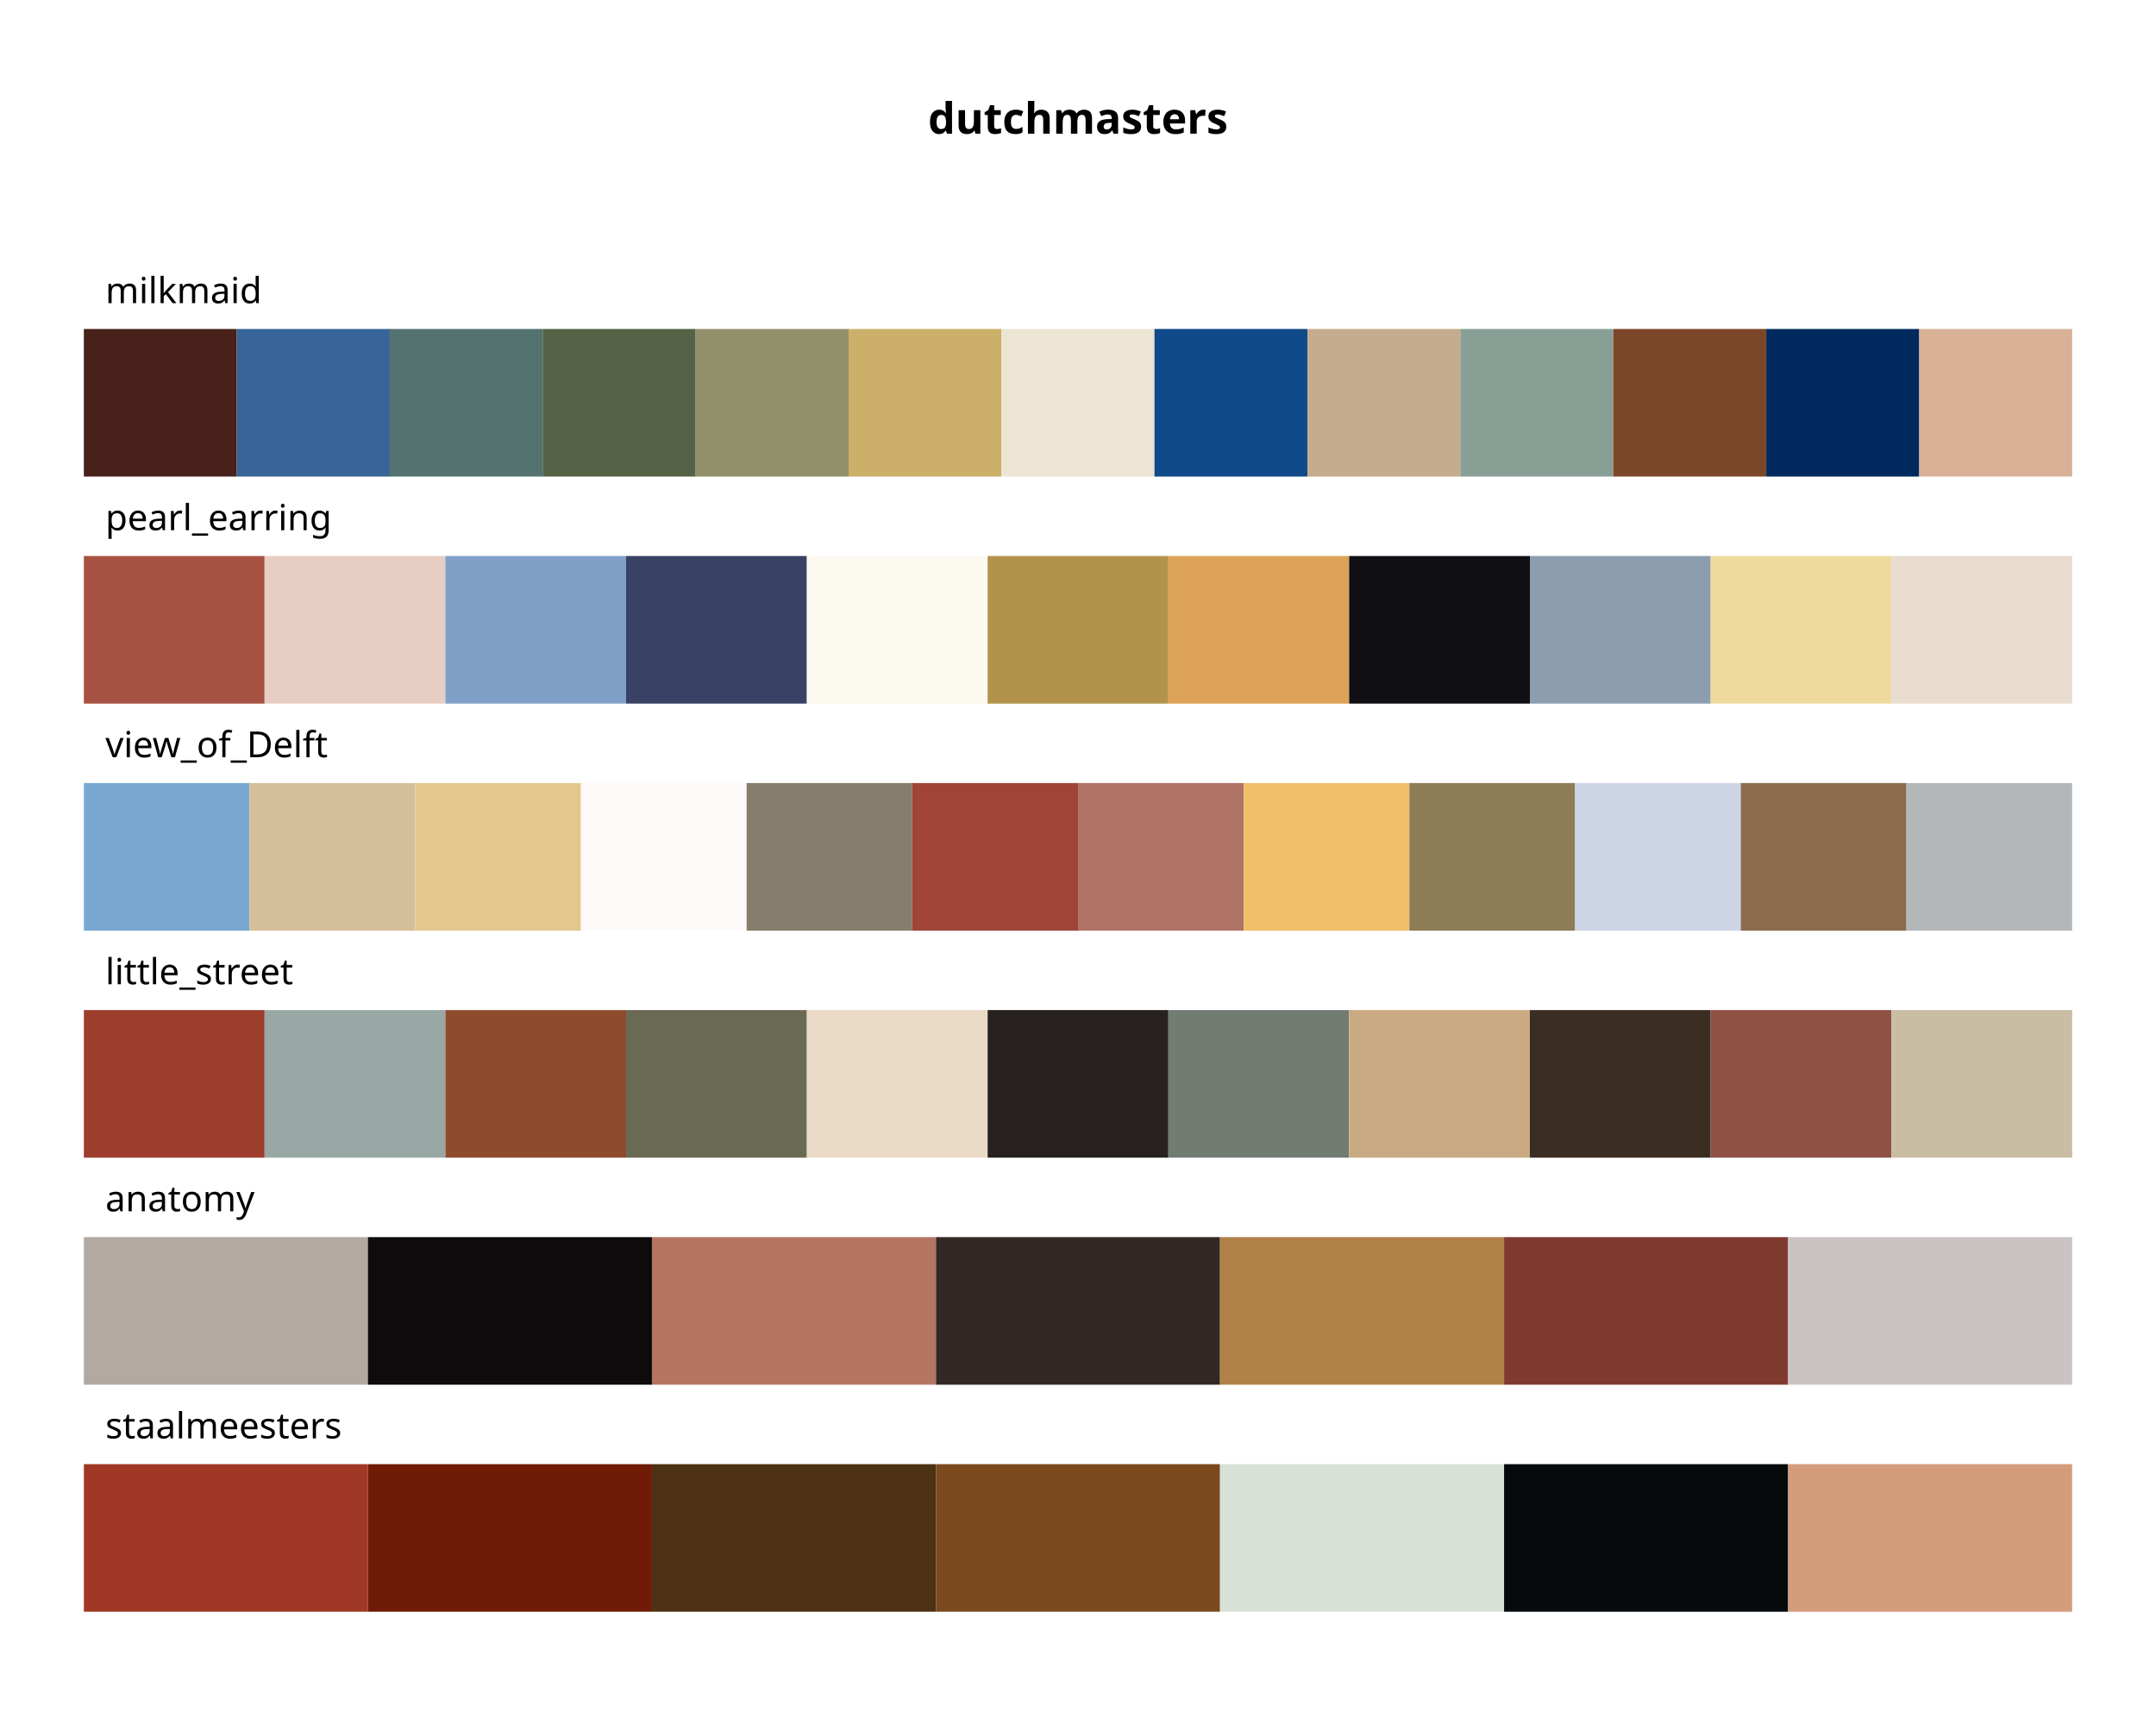
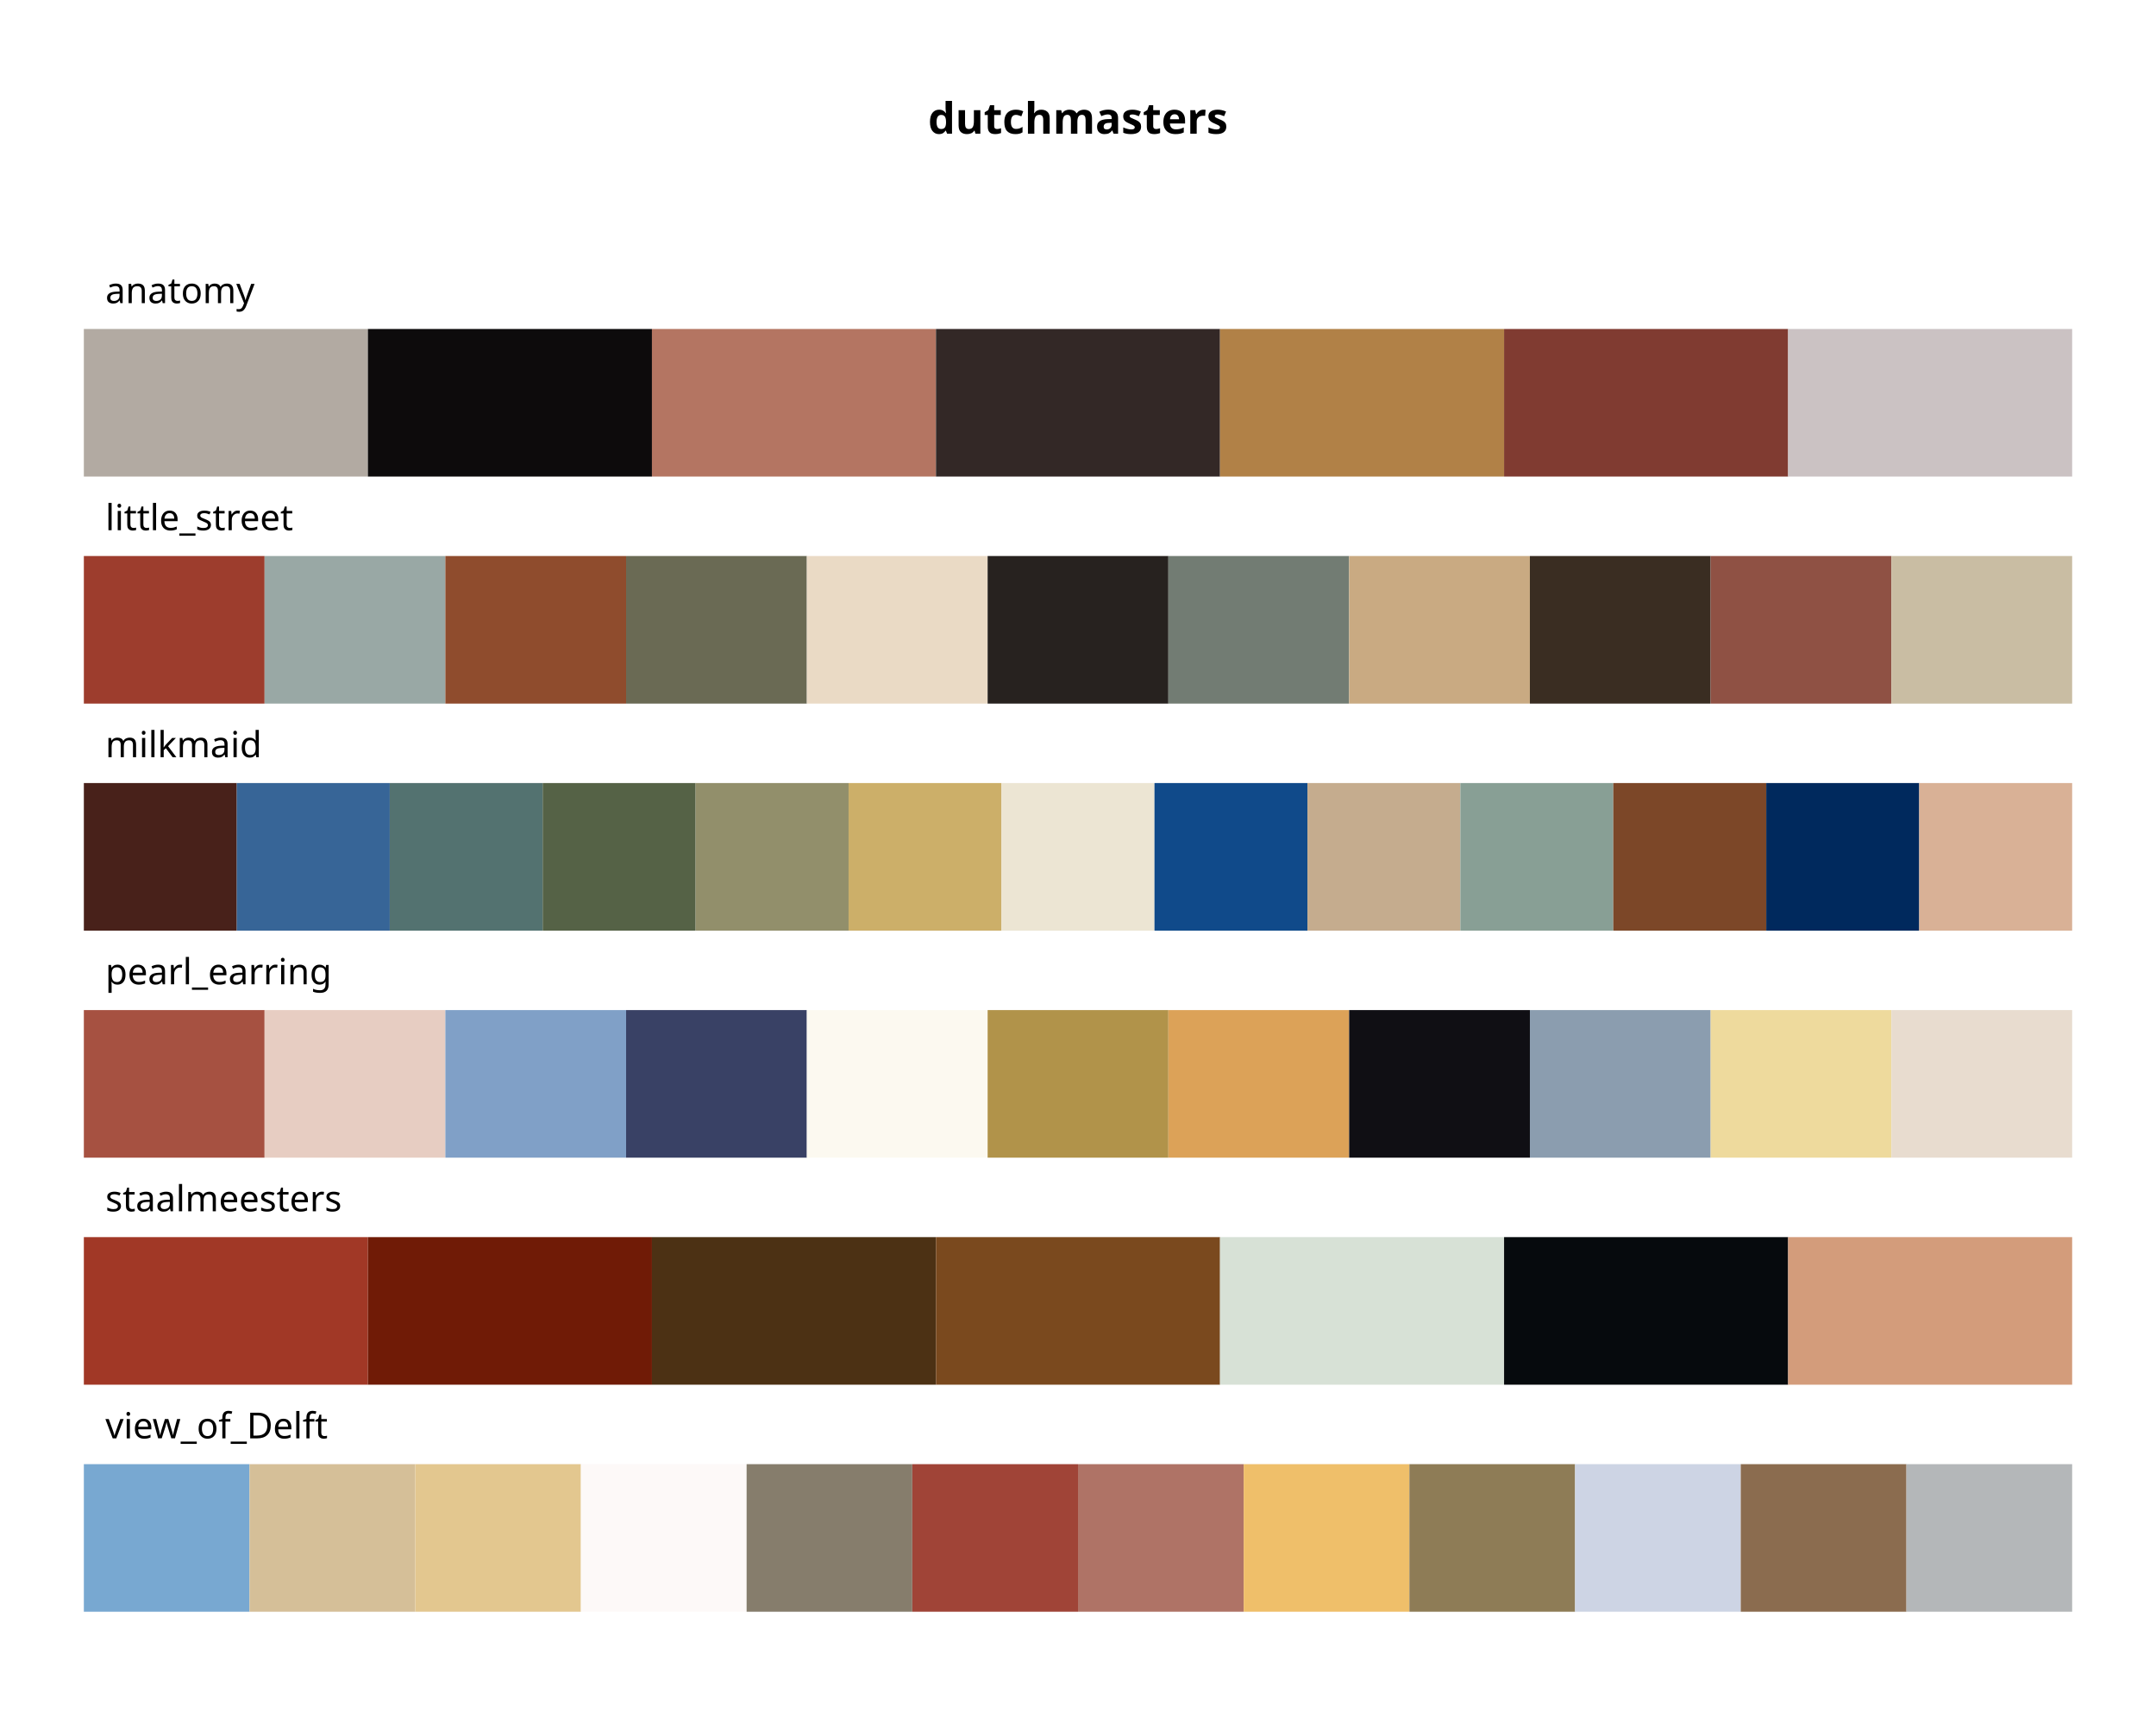
<svg xmlns="http://www.w3.org/2000/svg" class="svglite" data-engine-version="2.0" width="720.00pt" height="576.00pt" viewBox="0 0 720.00 576.00">
  <defs>
    <style type="text/css">
    .svglite line, .svglite polyline, .svglite polygon, .svglite path, .svglite rect, .svglite circle {
      fill: none;
      stroke: #000000;
      stroke-linecap: round;
      stroke-linejoin: round;
      stroke-miterlimit: 10.00;
    }
  </style>
  </defs>
  <rect width="100%" height="100%" style="stroke: none; fill: #FFFFFF;" />
  <defs>
    <clipPath id="cpMC4wMHw3MjAuMDB8MC4wMHw1NzYuMDA=">
      <rect x="0.00" y="0.00" width="720.00" height="576.00" />
    </clipPath>
  </defs>
  <g clip-path="url(#cpMC4wMHw3MjAuMDB8MC4wMHw1NzYuMDA=)">
    <text x="360.00" y="44.64" text-anchor="middle" style="font-size: 14.40px; font-weight: bold; font-family: sans;" textLength="86.46px" lengthAdjust="spacingAndGlyphs">dutchmasters</text>
  </g>
  <defs>
    <clipPath id="cpMS40NHw3MTguNTZ8MS40NHw1NzQuNTY=">
      <rect x="1.44" y="1.44" width="717.12" height="573.12" />
    </clipPath>
  </defs>
  <g clip-path="url(#cpMS40NHw3MTguNTZ8MS40NHw1NzQuNTY=)">
-     <text x="35.20" y="101.23" style="font-size: 12.00px; font-family: sans;" textLength="47.35px" lengthAdjust="spacingAndGlyphs">milkmaid</text>
-     <rect x="28.00" y="109.85" width="51.08" height="49.28" style="stroke-width: 0.75; stroke: none; fill: #48211A;" />
-     <rect x="79.08" y="109.85" width="51.08" height="49.28" style="stroke-width: 0.75; stroke: none; fill: #376597;" />
-     <rect x="130.15" y="109.85" width="51.08" height="49.28" style="stroke-width: 0.75; stroke: none; fill: #537270;" />
-     <rect x="181.23" y="109.85" width="51.08" height="49.28" style="stroke-width: 0.75; stroke: none; fill: #556246;" />
-     <rect x="232.31" y="109.85" width="51.08" height="49.28" style="stroke-width: 0.75; stroke: none; fill: #928F6B;" />
-     <rect x="283.38" y="109.85" width="51.08" height="49.28" style="stroke-width: 0.75; stroke: none; fill: #CCAF69;" />
-     <rect x="334.46" y="109.85" width="51.08" height="49.28" style="stroke-width: 0.75; stroke: none; fill: #ECE5D3;" />
-     <rect x="385.54" y="109.85" width="51.08" height="49.28" style="stroke-width: 0.75; stroke: none; fill: #104A8A;" />
-     <rect x="436.62" y="109.85" width="51.08" height="49.28" style="stroke-width: 0.75; stroke: none; fill: #C5AC8E;" />
-     <rect x="487.69" y="109.85" width="51.08" height="49.28" style="stroke-width: 0.75; stroke: none; fill: #889F95;" />
-     <rect x="538.77" y="109.85" width="51.08" height="49.28" style="stroke-width: 0.75; stroke: none; fill: #7C4728;" />
-     <rect x="589.85" y="109.85" width="51.08" height="49.28" style="stroke-width: 0.75; stroke: none; fill: #00295D;" />
-     <rect x="640.92" y="109.85" width="51.08" height="49.28" style="stroke-width: 0.75; stroke: none; fill: #D9B196;" />
-     <text x="35.20" y="177.04" style="font-size: 12.00px; font-family: sans;" textLength="70.71px" lengthAdjust="spacingAndGlyphs">pearl_earring</text>
-     <rect x="28.00" y="185.66" width="60.36" height="49.28" style="stroke-width: 0.75; stroke: none; fill: #A65141;" />
-     <rect x="88.36" y="185.66" width="60.36" height="49.28" style="stroke-width: 0.75; stroke: none; fill: #E7CDC2;" />
-     <rect x="148.73" y="185.66" width="60.36" height="49.28" style="stroke-width: 0.75; stroke: none; fill: #80A0C7;" />
-     <rect x="209.09" y="185.66" width="60.36" height="49.28" style="stroke-width: 0.75; stroke: none; fill: #394165;" />
-     <rect x="269.45" y="185.66" width="60.36" height="49.28" style="stroke-width: 0.75; stroke: none; fill: #FCF9F0;" />
-     <rect x="329.82" y="185.66" width="60.36" height="49.28" style="stroke-width: 0.75; stroke: none; fill: #B1934A;" />
-     <rect x="390.18" y="185.66" width="60.36" height="49.28" style="stroke-width: 0.75; stroke: none; fill: #DCA258;" />
-     <rect x="450.55" y="185.66" width="60.36" height="49.28" style="stroke-width: 0.75; stroke: none; fill: #100F14;" />
-     <rect x="510.91" y="185.66" width="60.36" height="49.28" style="stroke-width: 0.75; stroke: none; fill: #8B9DAF;" />
-     <rect x="571.27" y="185.66" width="60.36" height="49.28" style="stroke-width: 0.75; stroke: none; fill: #EEDA9D;" />
-     <rect x="631.64" y="185.66" width="60.36" height="49.28" style="stroke-width: 0.75; stroke: none; fill: #E8DCCF;" />
-     <text x="35.20" y="252.85" style="font-size: 12.00px; font-family: sans;" textLength="72.04px" lengthAdjust="spacingAndGlyphs">view_of_Delft</text>
-     <rect x="28.00" y="261.47" width="55.33" height="49.28" style="stroke-width: 0.75; stroke: none; fill: #78A8D1;" />
-     <rect x="83.33" y="261.47" width="55.33" height="49.28" style="stroke-width: 0.75; stroke: none; fill: #D5BF98;" />
-     <rect x="138.67" y="261.47" width="55.33" height="49.28" style="stroke-width: 0.75; stroke: none; fill: #E3C78F;" />
-     <rect x="194.00" y="261.47" width="55.33" height="49.28" style="stroke-width: 0.75; stroke: none; fill: #FDF9F8;" />
-     <rect x="249.33" y="261.47" width="55.33" height="49.28" style="stroke-width: 0.75; stroke: none; fill: #867D6C;" />
-     <rect x="304.67" y="261.47" width="55.33" height="49.28" style="stroke-width: 0.75; stroke: none; fill: #A04437;" />
-     <rect x="360.00" y="261.47" width="55.33" height="49.28" style="stroke-width: 0.75; stroke: none; fill: #AF7366;" />
-     <rect x="415.33" y="261.47" width="55.33" height="49.28" style="stroke-width: 0.75; stroke: none; fill: #EFBF6A;" />
-     <rect x="470.67" y="261.47" width="55.33" height="49.28" style="stroke-width: 0.75; stroke: none; fill: #8E7C56;" />
-     <rect x="526.00" y="261.47" width="55.33" height="49.28" style="stroke-width: 0.75; stroke: none; fill: #CDD4E4;" />
-     <rect x="581.33" y="261.47" width="55.33" height="49.28" style="stroke-width: 0.75; stroke: none; fill: #8B6C4F;" />
-     <rect x="636.67" y="261.47" width="55.33" height="49.28" style="stroke-width: 0.75; stroke: none; fill: #B4B7B9;" />
-     <text x="35.20" y="328.66" style="font-size: 12.00px; font-family: sans;" textLength="58.02px" lengthAdjust="spacingAndGlyphs">little_street</text>
-     <rect x="28.00" y="337.28" width="60.36" height="49.28" style="stroke-width: 0.75; stroke: none; fill: #9D3D2D;" />
-     <rect x="88.36" y="337.28" width="60.36" height="49.28" style="stroke-width: 0.75; stroke: none; fill: #99A8A5;" />
-     <rect x="148.73" y="337.28" width="60.36" height="49.28" style="stroke-width: 0.75; stroke: none; fill: #8F4C2D;" />
-     <rect x="209.09" y="337.28" width="60.36" height="49.28" style="stroke-width: 0.75; stroke: none; fill: #6A6A54;" />
-     <rect x="269.45" y="337.28" width="60.36" height="49.28" style="stroke-width: 0.75; stroke: none; fill: #EADAC5;" />
-     <rect x="329.82" y="337.28" width="60.36" height="49.28" style="stroke-width: 0.75; stroke: none; fill: #27221F;" />
-     <rect x="390.18" y="337.28" width="60.36" height="49.28" style="stroke-width: 0.75; stroke: none; fill: #727C73;" />
-     <rect x="450.55" y="337.28" width="60.36" height="49.28" style="stroke-width: 0.75; stroke: none; fill: #C9AA82;" />
-     <rect x="510.91" y="337.28" width="60.36" height="49.28" style="stroke-width: 0.75; stroke: none; fill: #3A2D22;" />
-     <rect x="571.27" y="337.28" width="60.36" height="49.28" style="stroke-width: 0.75; stroke: none; fill: #8F5144;" />
-     <rect x="631.64" y="337.28" width="60.36" height="49.28" style="stroke-width: 0.75; stroke: none; fill: #C9BDA3;" />
-     <text x="35.20" y="404.47" style="font-size: 12.00px; font-family: sans;" textLength="46.04px" lengthAdjust="spacingAndGlyphs">anatomy</text>
-     <rect x="28.00" y="413.09" width="94.86" height="49.28" style="stroke-width: 0.75; stroke: none; fill: #B2AAA2;" />
-     <rect x="122.86" y="413.09" width="94.86" height="49.28" style="stroke-width: 0.75; stroke: none; fill: #0D0B0C;" />
-     <rect x="217.71" y="413.09" width="94.86" height="49.28" style="stroke-width: 0.75; stroke: none; fill: #B47562;" />
-     <rect x="312.57" y="413.09" width="94.86" height="49.28" style="stroke-width: 0.75; stroke: none; fill: #332826;" />
-     <rect x="407.43" y="413.09" width="94.86" height="49.28" style="stroke-width: 0.75; stroke: none; fill: #B18147;" />
-     <rect x="502.29" y="413.09" width="94.86" height="49.28" style="stroke-width: 0.75; stroke: none; fill: #803B31;" />
-     <rect x="597.14" y="413.09" width="94.86" height="49.28" style="stroke-width: 0.75; stroke: none; fill: #CBC2C3;" />
-     <text x="35.20" y="480.28" style="font-size: 12.00px; font-family: sans;" textLength="74.71px" lengthAdjust="spacingAndGlyphs">staalmeesters</text>
-     <rect x="28.00" y="488.90" width="94.86" height="49.28" style="stroke-width: 0.75; stroke: none; fill: #A13826;" />
-     <rect x="122.86" y="488.90" width="94.86" height="49.28" style="stroke-width: 0.75; stroke: none; fill: #701B06;" />
-     <rect x="217.71" y="488.90" width="94.86" height="49.28" style="stroke-width: 0.75; stroke: none; fill: #4C3114;" />
-     <rect x="312.57" y="488.90" width="94.86" height="49.28" style="stroke-width: 0.75; stroke: none; fill: #7A491E;" />
-     <rect x="407.43" y="488.90" width="94.86" height="49.28" style="stroke-width: 0.75; stroke: none; fill: #D7E1D6;" />
-     <rect x="502.29" y="488.90" width="94.86" height="49.28" style="stroke-width: 0.75; stroke: none; fill: #060A0D;" />
-     <rect x="597.14" y="488.90" width="94.86" height="49.28" style="stroke-width: 0.75; stroke: none; fill: #D39C7B;" />
+     <text x="35.20" y="101.23" style="font-size: 12.00px; font-family: sans;" textLength="46.04px" lengthAdjust="spacingAndGlyphs">anatomy</text>
+     <rect x="28.00" y="109.85" width="94.86" height="49.28" style="stroke-width: 0.75; stroke: none; fill: #B2AAA2;" />
+     <rect x="122.86" y="109.85" width="94.86" height="49.28" style="stroke-width: 0.75; stroke: none; fill: #0D0B0C;" />
+     <rect x="217.71" y="109.85" width="94.86" height="49.28" style="stroke-width: 0.75; stroke: none; fill: #B47562;" />
+     <rect x="312.57" y="109.85" width="94.86" height="49.28" style="stroke-width: 0.75; stroke: none; fill: #332826;" />
+     <rect x="407.43" y="109.85" width="94.86" height="49.28" style="stroke-width: 0.75; stroke: none; fill: #B18147;" />
+     <rect x="502.29" y="109.85" width="94.86" height="49.28" style="stroke-width: 0.75; stroke: none; fill: #803B31;" />
+     <rect x="597.14" y="109.85" width="94.86" height="49.28" style="stroke-width: 0.75; stroke: none; fill: #CBC2C3;" />
+     <text x="35.20" y="177.04" style="font-size: 12.00px; font-family: sans;" textLength="58.02px" lengthAdjust="spacingAndGlyphs">little_street</text>
+     <rect x="28.00" y="185.66" width="60.36" height="49.28" style="stroke-width: 0.75; stroke: none; fill: #9D3D2D;" />
+     <rect x="88.36" y="185.66" width="60.36" height="49.28" style="stroke-width: 0.75; stroke: none; fill: #99A8A5;" />
+     <rect x="148.73" y="185.66" width="60.36" height="49.28" style="stroke-width: 0.75; stroke: none; fill: #8F4C2D;" />
+     <rect x="209.09" y="185.66" width="60.36" height="49.28" style="stroke-width: 0.75; stroke: none; fill: #6A6A54;" />
+     <rect x="269.45" y="185.66" width="60.36" height="49.28" style="stroke-width: 0.75; stroke: none; fill: #EADAC5;" />
+     <rect x="329.82" y="185.66" width="60.36" height="49.28" style="stroke-width: 0.75; stroke: none; fill: #27221F;" />
+     <rect x="390.18" y="185.66" width="60.36" height="49.28" style="stroke-width: 0.75; stroke: none; fill: #727C73;" />
+     <rect x="450.55" y="185.66" width="60.36" height="49.28" style="stroke-width: 0.75; stroke: none; fill: #C9AA82;" />
+     <rect x="510.91" y="185.66" width="60.36" height="49.28" style="stroke-width: 0.75; stroke: none; fill: #3A2D22;" />
+     <rect x="571.27" y="185.66" width="60.36" height="49.28" style="stroke-width: 0.75; stroke: none; fill: #8F5144;" />
+     <rect x="631.64" y="185.66" width="60.36" height="49.28" style="stroke-width: 0.75; stroke: none; fill: #C9BDA3;" />
+     <text x="35.20" y="252.85" style="font-size: 12.00px; font-family: sans;" textLength="47.35px" lengthAdjust="spacingAndGlyphs">milkmaid</text>
+     <rect x="28.00" y="261.47" width="51.08" height="49.28" style="stroke-width: 0.75; stroke: none; fill: #48211A;" />
+     <rect x="79.08" y="261.47" width="51.08" height="49.28" style="stroke-width: 0.75; stroke: none; fill: #376597;" />
+     <rect x="130.15" y="261.47" width="51.08" height="49.28" style="stroke-width: 0.75; stroke: none; fill: #537270;" />
+     <rect x="181.23" y="261.47" width="51.08" height="49.28" style="stroke-width: 0.75; stroke: none; fill: #556246;" />
+     <rect x="232.31" y="261.47" width="51.08" height="49.28" style="stroke-width: 0.75; stroke: none; fill: #928F6B;" />
+     <rect x="283.38" y="261.47" width="51.08" height="49.28" style="stroke-width: 0.75; stroke: none; fill: #CCAF69;" />
+     <rect x="334.46" y="261.47" width="51.08" height="49.28" style="stroke-width: 0.75; stroke: none; fill: #ECE5D3;" />
+     <rect x="385.54" y="261.47" width="51.08" height="49.28" style="stroke-width: 0.75; stroke: none; fill: #104A8A;" />
+     <rect x="436.62" y="261.47" width="51.08" height="49.28" style="stroke-width: 0.75; stroke: none; fill: #C5AC8E;" />
+     <rect x="487.69" y="261.47" width="51.08" height="49.28" style="stroke-width: 0.75; stroke: none; fill: #889F95;" />
+     <rect x="538.77" y="261.47" width="51.08" height="49.28" style="stroke-width: 0.75; stroke: none; fill: #7C4728;" />
+     <rect x="589.85" y="261.47" width="51.08" height="49.28" style="stroke-width: 0.75; stroke: none; fill: #00295D;" />
+     <rect x="640.92" y="261.47" width="51.08" height="49.28" style="stroke-width: 0.75; stroke: none; fill: #D9B196;" />
+     <text x="35.20" y="328.66" style="font-size: 12.00px; font-family: sans;" textLength="70.71px" lengthAdjust="spacingAndGlyphs">pearl_earring</text>
+     <rect x="28.00" y="337.28" width="60.36" height="49.28" style="stroke-width: 0.75; stroke: none; fill: #A65141;" />
+     <rect x="88.36" y="337.28" width="60.36" height="49.28" style="stroke-width: 0.75; stroke: none; fill: #E7CDC2;" />
+     <rect x="148.73" y="337.28" width="60.36" height="49.28" style="stroke-width: 0.75; stroke: none; fill: #80A0C7;" />
+     <rect x="209.09" y="337.28" width="60.36" height="49.28" style="stroke-width: 0.75; stroke: none; fill: #394165;" />
+     <rect x="269.45" y="337.28" width="60.36" height="49.28" style="stroke-width: 0.75; stroke: none; fill: #FCF9F0;" />
+     <rect x="329.82" y="337.28" width="60.36" height="49.28" style="stroke-width: 0.75; stroke: none; fill: #B1934A;" />
+     <rect x="390.18" y="337.28" width="60.36" height="49.28" style="stroke-width: 0.75; stroke: none; fill: #DCA258;" />
+     <rect x="450.55" y="337.28" width="60.36" height="49.28" style="stroke-width: 0.75; stroke: none; fill: #100F14;" />
+     <rect x="510.91" y="337.28" width="60.36" height="49.28" style="stroke-width: 0.75; stroke: none; fill: #8B9DAF;" />
+     <rect x="571.27" y="337.28" width="60.36" height="49.28" style="stroke-width: 0.75; stroke: none; fill: #EEDA9D;" />
+     <rect x="631.64" y="337.28" width="60.36" height="49.28" style="stroke-width: 0.75; stroke: none; fill: #E8DCCF;" />
+     <text x="35.20" y="404.47" style="font-size: 12.00px; font-family: sans;" textLength="74.71px" lengthAdjust="spacingAndGlyphs">staalmeesters</text>
+     <rect x="28.00" y="413.09" width="94.86" height="49.28" style="stroke-width: 0.75; stroke: none; fill: #A13826;" />
+     <rect x="122.86" y="413.09" width="94.86" height="49.28" style="stroke-width: 0.75; stroke: none; fill: #701B06;" />
+     <rect x="217.71" y="413.09" width="94.86" height="49.28" style="stroke-width: 0.75; stroke: none; fill: #4C3114;" />
+     <rect x="312.57" y="413.09" width="94.86" height="49.28" style="stroke-width: 0.75; stroke: none; fill: #7A491E;" />
+     <rect x="407.43" y="413.09" width="94.86" height="49.28" style="stroke-width: 0.75; stroke: none; fill: #D7E1D6;" />
+     <rect x="502.29" y="413.09" width="94.86" height="49.28" style="stroke-width: 0.75; stroke: none; fill: #060A0D;" />
+     <rect x="597.14" y="413.09" width="94.86" height="49.28" style="stroke-width: 0.75; stroke: none; fill: #D39C7B;" />
+     <text x="35.20" y="480.28" style="font-size: 12.00px; font-family: sans;" textLength="72.04px" lengthAdjust="spacingAndGlyphs">view_of_Delft</text>
+     <rect x="28.00" y="488.90" width="55.33" height="49.28" style="stroke-width: 0.75; stroke: none; fill: #78A8D1;" />
+     <rect x="83.33" y="488.90" width="55.33" height="49.28" style="stroke-width: 0.75; stroke: none; fill: #D5BF98;" />
+     <rect x="138.67" y="488.90" width="55.33" height="49.28" style="stroke-width: 0.75; stroke: none; fill: #E3C78F;" />
+     <rect x="194.00" y="488.90" width="55.33" height="49.28" style="stroke-width: 0.75; stroke: none; fill: #FDF9F8;" />
+     <rect x="249.33" y="488.90" width="55.33" height="49.28" style="stroke-width: 0.75; stroke: none; fill: #867D6C;" />
+     <rect x="304.67" y="488.90" width="55.33" height="49.28" style="stroke-width: 0.75; stroke: none; fill: #A04437;" />
+     <rect x="360.00" y="488.90" width="55.33" height="49.28" style="stroke-width: 0.75; stroke: none; fill: #AF7366;" />
+     <rect x="415.33" y="488.90" width="55.33" height="49.28" style="stroke-width: 0.75; stroke: none; fill: #EFBF6A;" />
+     <rect x="470.67" y="488.90" width="55.33" height="49.28" style="stroke-width: 0.75; stroke: none; fill: #8E7C56;" />
+     <rect x="526.00" y="488.90" width="55.33" height="49.28" style="stroke-width: 0.75; stroke: none; fill: #CDD4E4;" />
+     <rect x="581.33" y="488.90" width="55.33" height="49.28" style="stroke-width: 0.75; stroke: none; fill: #8B6C4F;" />
+     <rect x="636.67" y="488.90" width="55.33" height="49.28" style="stroke-width: 0.75; stroke: none; fill: #B4B7B9;" />
  </g>
</svg>
